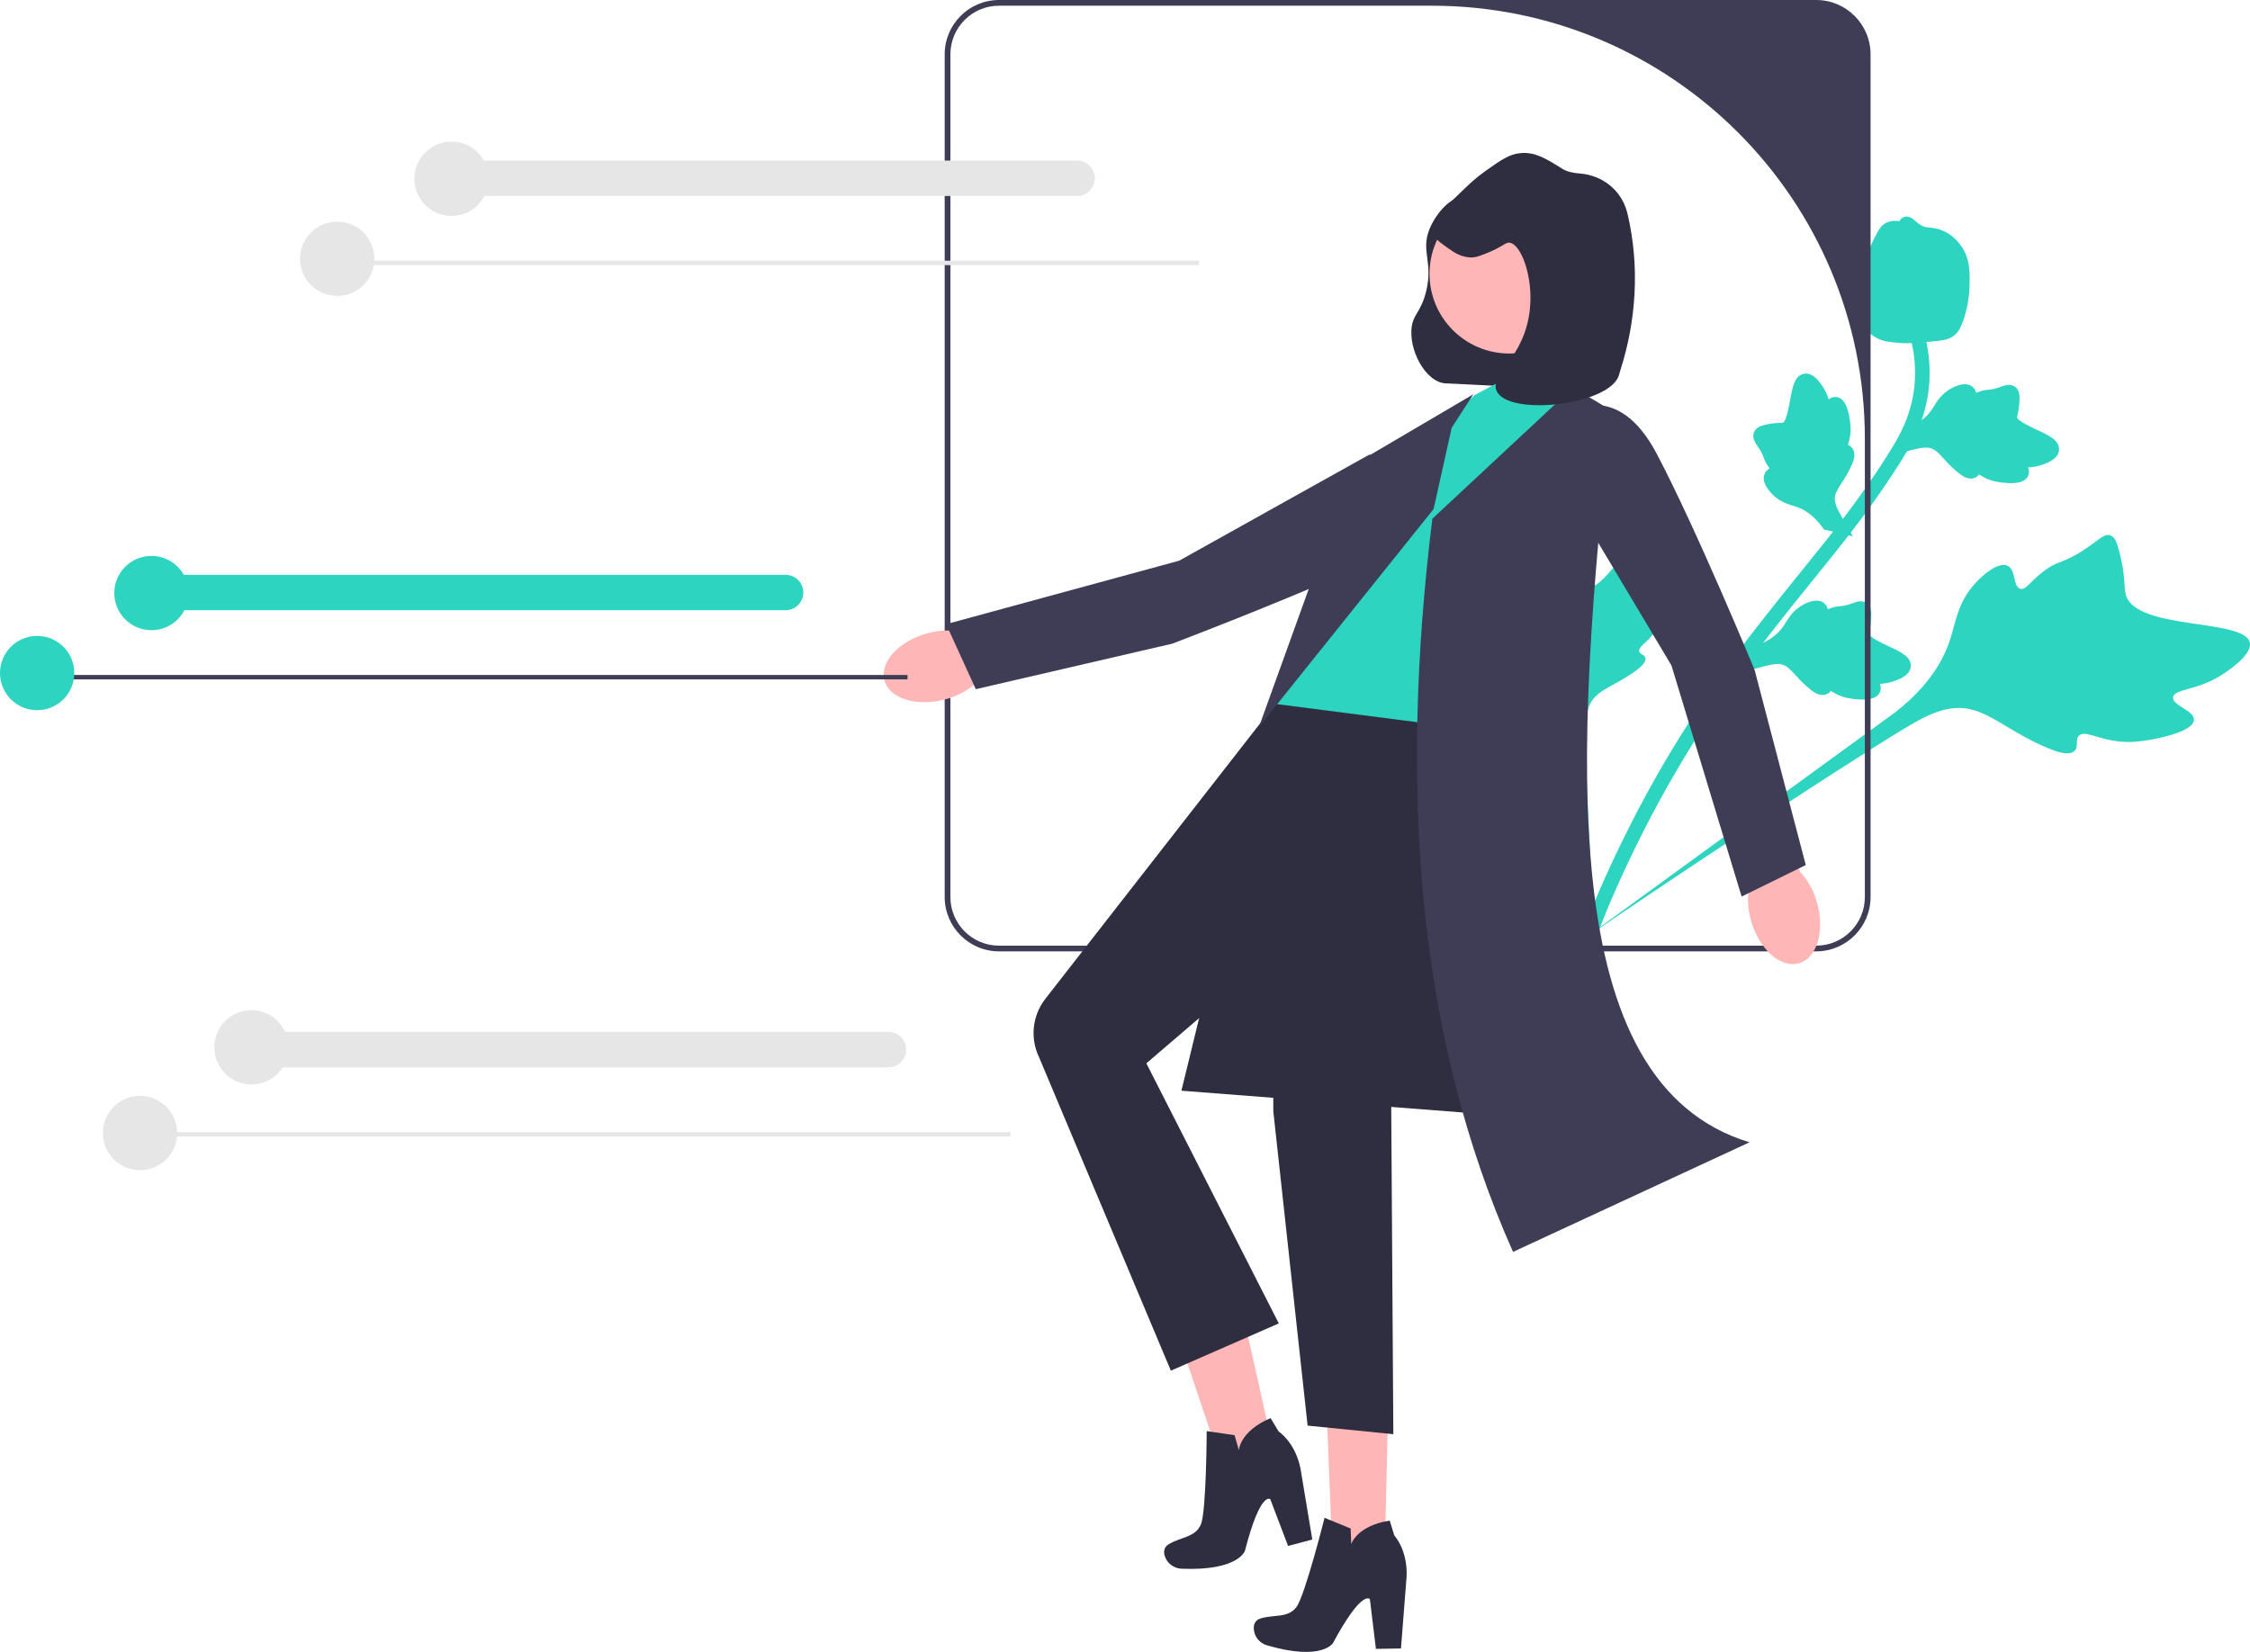
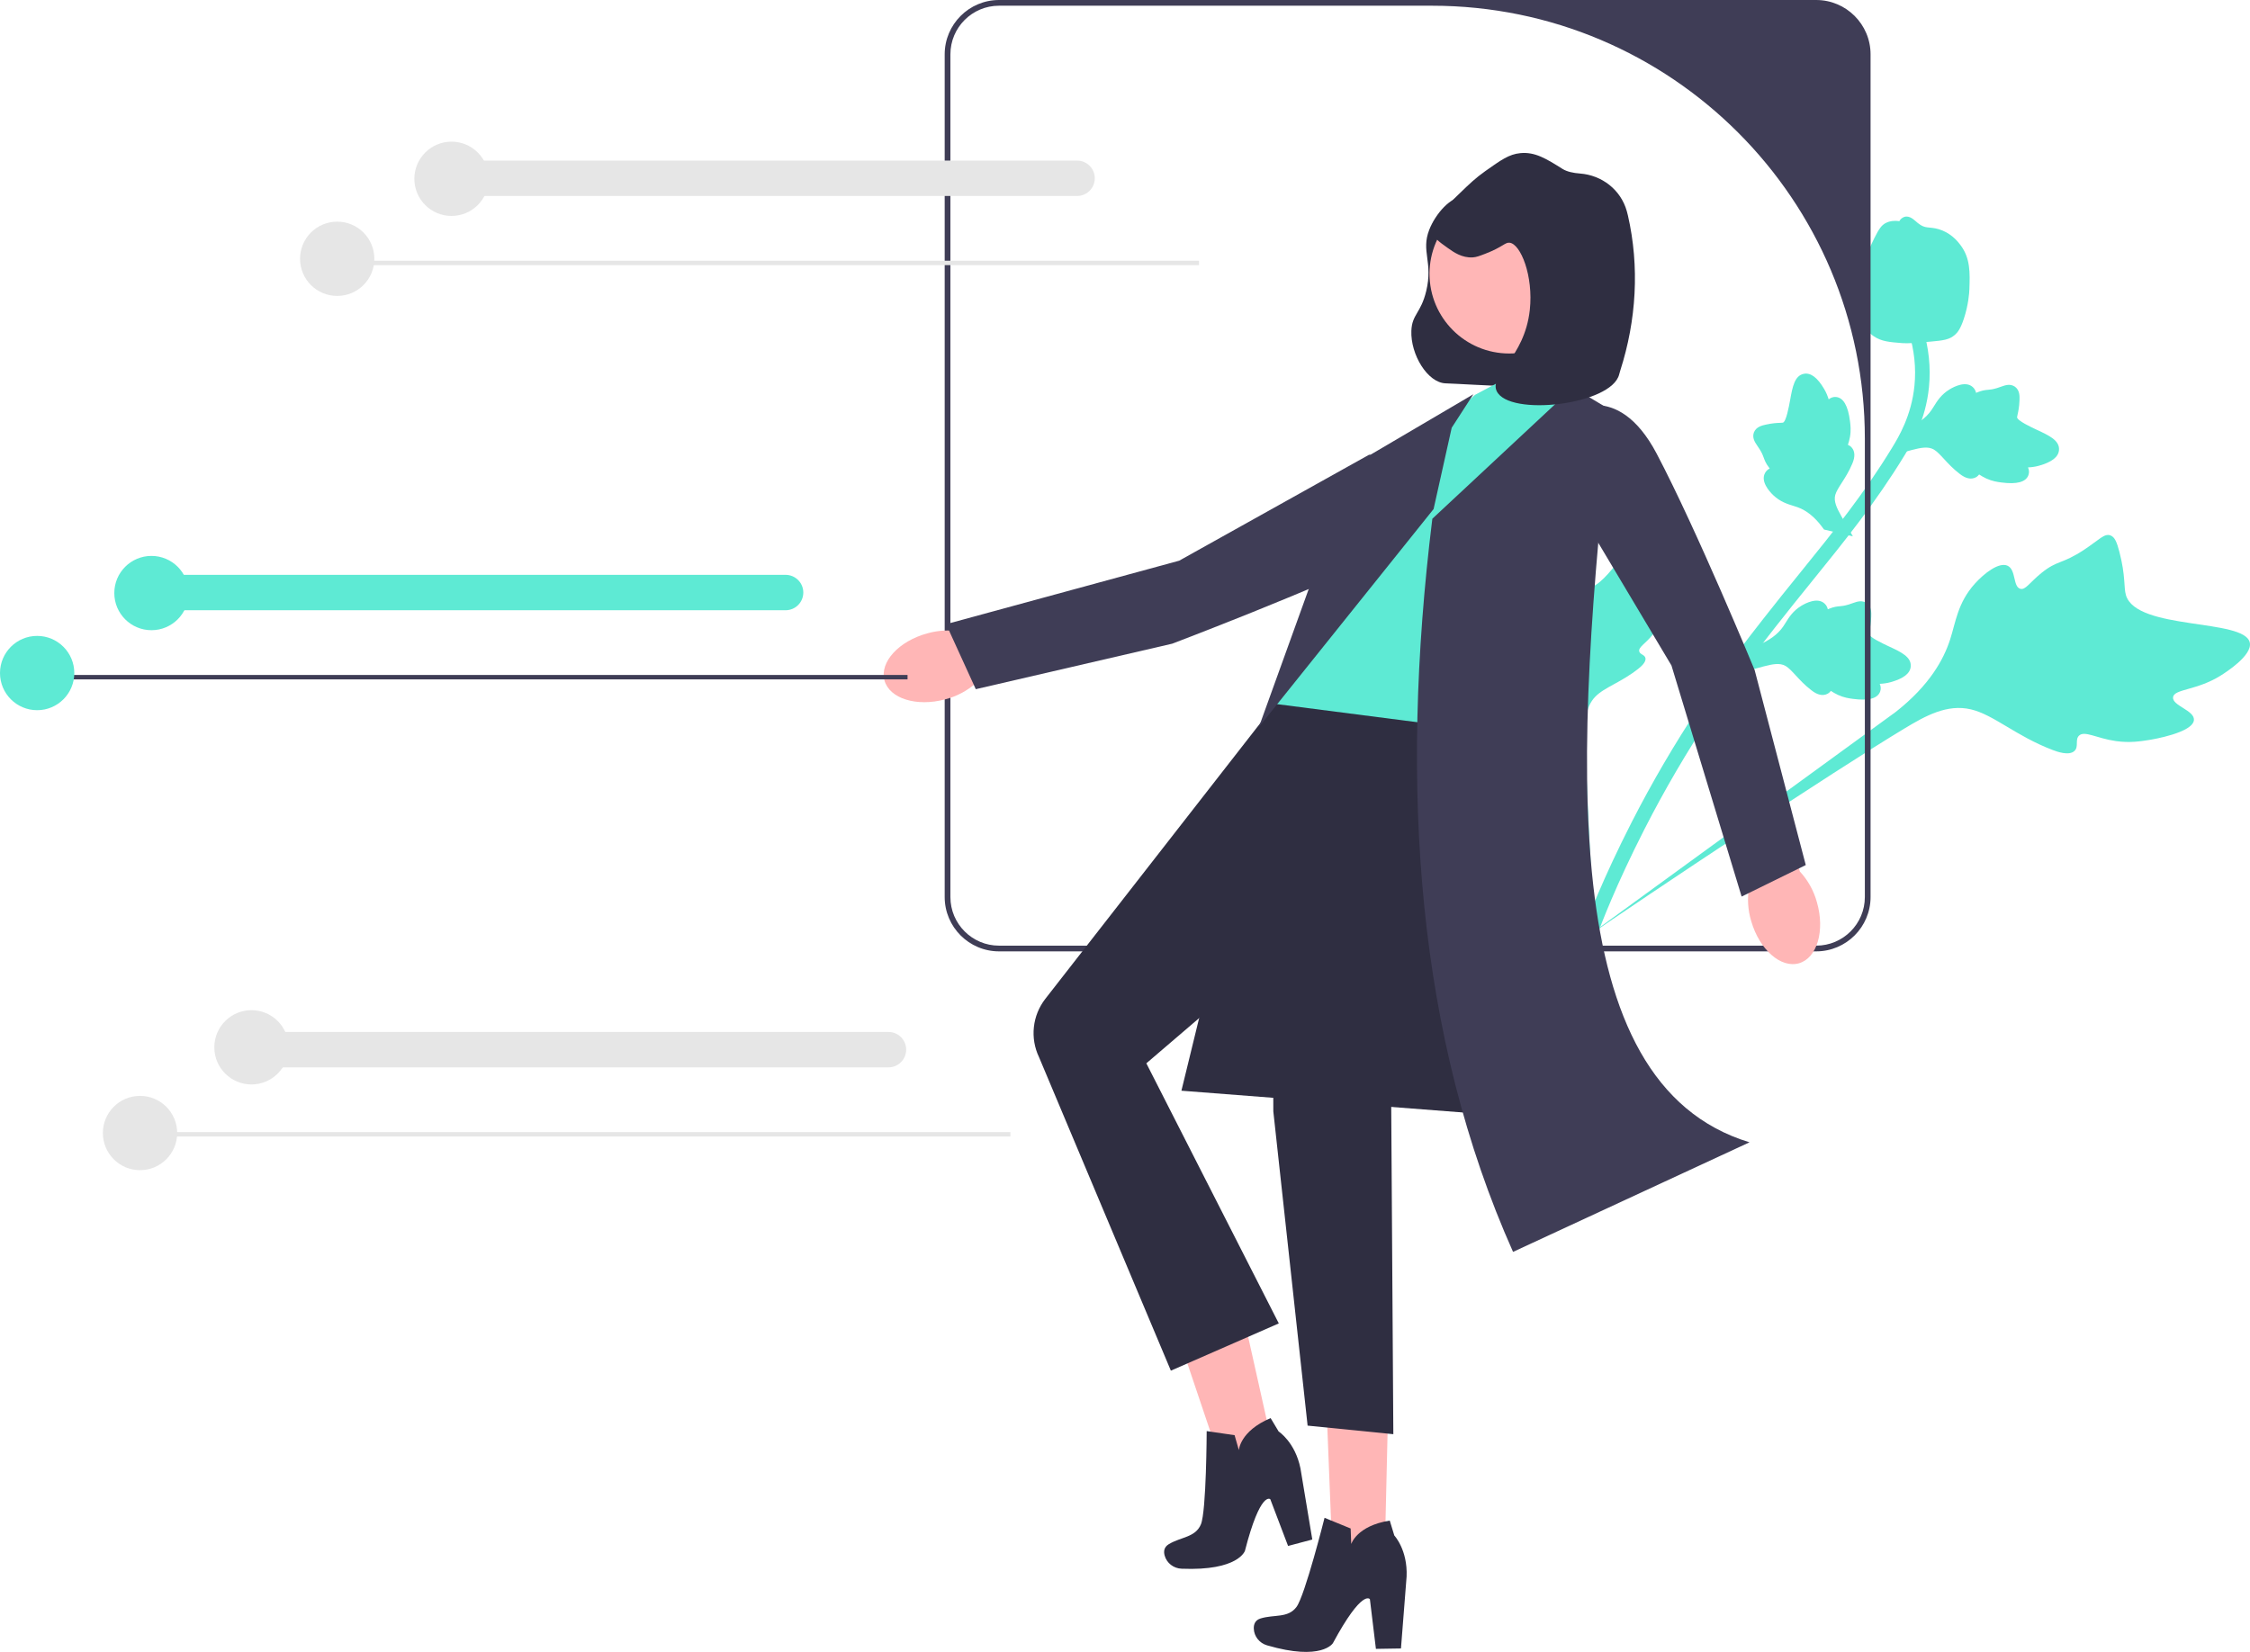
<svg xmlns="http://www.w3.org/2000/svg" width="787.361" height="578.211" viewBox="0 0 787.361 578.211">
  <g>
-     <path d="M767.741,251.996c.22-3.362-7.668-5.003-7.31-7.946,.357-2.932,8.313-2.322,16.723-7.618,1.517-.955,11.074-6.973,10.142-11.488-1.767-8.558-39.665-4.19-43.353-16.64-.81-2.732-.058-6.565-2.29-15.152-.888-3.416-1.625-5.189-3.131-5.749-2.137-.794-3.953,1.549-9.198,5.01-7.865,5.191-9.303,3.567-14.947,8.141-4.19,3.395-5.598,6.073-7.422,5.533-2.581-.764-1.428-6.619-4.384-8.048-3.016-1.458-8.275,2.677-11.498,6.262-6.047,6.729-6.674,13.473-8.684,19.639-2.185,6.701-7.025,15.852-19.032,25.275l-109.61,79.788c23.074-15.973,87.601-58.887,112.741-74.039,7.258-4.374,14.88-8.632,23.201-6.673,8.011,1.885,15.705,9.305,28.622,14.228,1.508,.575,5.728,2.122,7.628,.318,1.571-1.491,.125-3.914,1.571-5.328,1.939-1.897,6.114,.923,12.956,1.889,4.825,.681,8.523,.094,11.703-.411,.959-.152,15.281-2.516,15.573-6.991l-0-0Z" fill="#2dd4bf" />
-     <path d="M582.539,206.675c-1.587-1.078-4.668,2.32-6.009,1.295-1.336-1.021,1.259-4.75,1.086-10.406-.031-1.02-.227-7.447-2.712-8.293-4.71-1.602-13.501,18.259-20.676,16.477-1.575-.391-3.239-1.866-8.098-3.248-1.933-.55-3.016-.699-3.725-.122-1.006,.82-.381,2.387-.195,5.96,.278,5.358-.933,5.595-.317,9.685,.458,3.036,1.366,4.5,.574,5.239-1.12,1.047-3.661-1.209-5.215-.171-1.586,1.059-1.074,4.834-.244,7.45,1.558,4.91,4.687,7.163,7.133,9.929,2.658,3.006,5.753,8.022,6.914,16.634l7.534,76.819c-1.182-15.934-3.627-59.986-3.809-76.697-.053-4.824,.057-9.794,3.419-13.313,3.237-3.388,9.099-5.023,15.241-9.943,.717-.574,2.694-2.199,2.357-3.652-.279-1.201-1.885-1.191-2.162-2.308-.371-1.499,2.217-2.734,4.665-5.814,1.726-2.171,2.505-4.156,3.175-5.863,.202-.514,3.174-8.226,1.062-9.661l-0,0Z" fill="#2dd4bf" />
-     <path d="M609.258,235.387l4.876-9.165,.878-.347c4.06-1.603,7.083-3.813,8.99-6.571,.303-.438,.584-.892,.87-1.354,1.134-1.832,2.543-4.109,5.456-5.894,1.628-.992,5.715-3.072,8.158-.795,.663,.605,.987,1.322,1.138,2.005,.129-.056,.26-.111,.401-.172,1.735-.713,2.787-.808,3.801-.899,.779-.07,1.582-.142,3.075-.593,.655-.198,1.195-.395,1.649-.561,1.378-.499,3.1-1.04,4.71,.092,1.678,1.27,1.604,3.327,1.556,4.688-.085,2.429-.434,3.984-.666,5.014-.086,.376-.18,.801-.183,.95-.004,1.205,5.066,3.548,6.969,4.441,4.284,1.992,7.991,3.716,7.701,7.08-.206,2.407-2.506,4.201-7.028,5.469-1.408,.394-2.713,.533-3.822,.582,.358,.777,.521,1.703,.144,2.725h0c-.895,2.418-4.085,3.271-9.483,2.544-1.343-.177-3.146-.422-5.249-1.385-.99-.455-1.813-.964-2.509-1.41-.285,.385-.67,.749-1.211,1.024-1.592,.812-3.481,.423-5.591-1.239-2.346-1.794-4.031-3.631-5.52-5.248-1.301-1.41-2.425-2.621-3.517-3.266-2.043-1.17-4.596-.642-7.723,.169l-7.87,2.115-0-0Z" fill="#2dd4bf" />
-     <path d="M648.391,187.738l-10.102-2.392-.558-.761c-2.58-3.52-5.485-5.884-8.636-7.029-.501-.182-1.011-.338-1.531-.498-2.059-.632-4.62-1.417-7.085-3.782-1.373-1.323-4.421-4.749-2.838-7.69,.417-.795,1.029-1.29,1.651-1.61-.087-.111-.174-.224-.268-.345-1.13-1.498-1.489-2.491-1.834-3.448-.266-.735-.539-1.495-1.353-2.824-.357-.583-.686-1.055-.961-1.453-.833-1.206-1.793-2.735-1.105-4.579,.803-1.945,2.811-2.395,4.14-2.694,2.372-.534,3.963-.591,5.019-.628,.386-.013,.82-.029,.965-.064,1.166-.302,2.147-5.8,2.528-7.868,.84-4.649,1.568-8.672,4.895-9.245,2.381-.412,4.699,1.358,7.073,5.41,.738,1.262,1.203,2.49,1.533,3.55,.661-.544,1.515-.936,2.6-.831h0c2.566,.253,4.2,3.121,4.866,8.527,.169,1.344,.39,3.151-.009,5.429-.189,1.073-.472,1.998-.728,2.785,.444,.178,.894,.458,1.298,.912,1.189,1.334,1.293,3.26,.22,5.722-1.14,2.724-2.489,4.82-3.676,6.671-1.034,1.616-1.92,3.011-2.267,4.231-.613,2.273,.545,4.608,2.122,7.428l4.042,7.076-0-0Z" fill="#2dd4bf" />
-     <path d="M661.142,159.633l4.876-9.165,.878-.347c4.06-1.603,7.083-3.813,8.99-6.571,.303-.438,.584-.892,.87-1.354,1.134-1.832,2.543-4.109,5.456-5.894,1.628-.992,5.715-3.072,8.158-.795,.663,.605,.987,1.322,1.138,2.005,.129-.056,.26-.111,.401-.172,1.735-.713,2.787-.808,3.801-.899,.779-.07,1.582-.142,3.075-.593,.655-.198,1.195-.395,1.649-.561,1.378-.499,3.1-1.04,4.71,.092,1.678,1.27,1.604,3.327,1.556,4.688-.085,2.429-.434,3.984-.666,5.014-.086,.376-.18,.801-.183,.95-.004,1.205,5.066,3.548,6.969,4.441,4.284,1.992,7.991,3.716,7.701,7.08-.206,2.407-2.506,4.201-7.028,5.469-1.408,.394-2.713,.533-3.822,.582,.358,.777,.521,1.703,.144,2.725h0c-.895,2.418-4.085,3.271-9.483,2.544-1.343-.177-3.146-.422-5.249-1.385-.99-.455-1.813-.964-2.509-1.41-.285,.385-.67,.749-1.211,1.024-1.592,.812-3.481,.423-5.591-1.239-2.346-1.794-4.031-3.631-5.52-5.248-1.301-1.41-2.425-2.621-3.517-3.266-2.043-1.17-4.596-.642-7.723,.169l-7.87,2.115-0-0Z" fill="#2dd4bf" />
-     <path d="M556.692,330.817l-1.018-2.34,.979-2.355-.979,2.355-2.243-1.186c.099-.216,.29-.737,.596-1.548,1.676-4.443,6.77-17.969,16.895-37.83,7.068-13.864,15.099-27.595,23.871-40.817,8.786-13.243,16.205-22.743,22.166-30.38,4.497-5.759,8.877-11.176,13.148-16.451,11.404-14.095,22.175-27.409,32.019-43.575,2.199-3.608,6.774-11.12,7.821-21.729,.607-6.154-.056-12.44-1.976-18.682l4.88-1.5c2.115,6.895,2.846,13.856,2.172,20.688-1.161,11.763-6.146,19.948-8.54,23.881-10.018,16.451-20.894,29.893-32.409,44.123-4.252,5.257-8.616,10.649-13.094,16.385-5.906,7.566-13.26,16.984-21.933,30.057-8.669,13.063-16.6,26.627-23.582,40.315-9.996,19.611-15.014,32.936-16.662,37.314-.882,2.337-1.066,2.826-2.111,3.276l0-0Z" fill="#2dd4bf" />
-     <path d="M655.672,117.678c-.173-.118-.344-.242-.513-.375-3.452-2.648-5.301-7.066-5.5-13.132-.089-2.85,.684-5.503,2.224-10.794,.236-.816,1.481-4.927,4.016-10.02,1.655-3.329,2.578-4.562,3.949-5.272,1.524-.792,3.201-.923,4.82-.677,.222-.439,.55-.825,1.015-1.129,1.919-1.264,3.668,.273,4.624,1.09,.477,.423,1.069,.956,1.797,1.4,1.142,.704,1.961,.782,3.199,.905,1.185,.117,2.658,.263,4.469,1.026,3.579,1.492,5.596,4.177,6.261,5.061,3.513,4.634,3.333,9.71,3.124,15.586-.045,1.177-.317,5.386-1.953,10.291-1.18,3.539-2.2,4.773-3.125,5.576-1.894,1.655-3.905,1.968-8.75,2.382-5.064,.438-7.604,.655-9.555,.508-4.539-.35-7.39-.569-10.102-2.427l-0,0Z" fill="#2dd4bf" />
+     <path d="M767.741,251.996c.22-3.362-7.668-5.003-7.31-7.946,.357-2.932,8.313-2.322,16.723-7.618,1.517-.955,11.074-6.973,10.142-11.488-1.767-8.558-39.665-4.19-43.353-16.64-.81-2.732-.058-6.565-2.29-15.152-.888-3.416-1.625-5.189-3.131-5.749-2.137-.794-3.953,1.549-9.198,5.01-7.865,5.191-9.303,3.567-14.947,8.141-4.19,3.395-5.598,6.073-7.422,5.533-2.581-.764-1.428-6.619-4.384-8.048-3.016-1.458-8.275,2.677-11.498,6.262-6.047,6.729-6.674,13.473-8.684,19.639-2.185,6.701-7.025,15.852-19.032,25.275l-109.61,79.788c23.074-15.973,87.601-58.887,112.741-74.039,7.258-4.374,14.88-8.632,23.201-6.673,8.011,1.885,15.705,9.305,28.622,14.228,1.508,.575,5.728,2.122,7.628,.318,1.571-1.491,.125-3.914,1.571-5.328,1.939-1.897,6.114,.923,12.956,1.889,4.825,.681,8.523,.094,11.703-.411,.959-.152,15.281-2.516,15.573-6.991l-0-0Z" fill="#5eead4" />
+     <path d="M582.539,206.675c-1.587-1.078-4.668,2.32-6.009,1.295-1.336-1.021,1.259-4.75,1.086-10.406-.031-1.02-.227-7.447-2.712-8.293-4.71-1.602-13.501,18.259-20.676,16.477-1.575-.391-3.239-1.866-8.098-3.248-1.933-.55-3.016-.699-3.725-.122-1.006,.82-.381,2.387-.195,5.96,.278,5.358-.933,5.595-.317,9.685,.458,3.036,1.366,4.5,.574,5.239-1.12,1.047-3.661-1.209-5.215-.171-1.586,1.059-1.074,4.834-.244,7.45,1.558,4.91,4.687,7.163,7.133,9.929,2.658,3.006,5.753,8.022,6.914,16.634l7.534,76.819c-1.182-15.934-3.627-59.986-3.809-76.697-.053-4.824,.057-9.794,3.419-13.313,3.237-3.388,9.099-5.023,15.241-9.943,.717-.574,2.694-2.199,2.357-3.652-.279-1.201-1.885-1.191-2.162-2.308-.371-1.499,2.217-2.734,4.665-5.814,1.726-2.171,2.505-4.156,3.175-5.863,.202-.514,3.174-8.226,1.062-9.661l-0,0Z" fill="#5eead4" />
+     <path d="M609.258,235.387l4.876-9.165,.878-.347c4.06-1.603,7.083-3.813,8.99-6.571,.303-.438,.584-.892,.87-1.354,1.134-1.832,2.543-4.109,5.456-5.894,1.628-.992,5.715-3.072,8.158-.795,.663,.605,.987,1.322,1.138,2.005,.129-.056,.26-.111,.401-.172,1.735-.713,2.787-.808,3.801-.899,.779-.07,1.582-.142,3.075-.593,.655-.198,1.195-.395,1.649-.561,1.378-.499,3.1-1.04,4.71,.092,1.678,1.27,1.604,3.327,1.556,4.688-.085,2.429-.434,3.984-.666,5.014-.086,.376-.18,.801-.183,.95-.004,1.205,5.066,3.548,6.969,4.441,4.284,1.992,7.991,3.716,7.701,7.08-.206,2.407-2.506,4.201-7.028,5.469-1.408,.394-2.713,.533-3.822,.582,.358,.777,.521,1.703,.144,2.725h0c-.895,2.418-4.085,3.271-9.483,2.544-1.343-.177-3.146-.422-5.249-1.385-.99-.455-1.813-.964-2.509-1.41-.285,.385-.67,.749-1.211,1.024-1.592,.812-3.481,.423-5.591-1.239-2.346-1.794-4.031-3.631-5.52-5.248-1.301-1.41-2.425-2.621-3.517-3.266-2.043-1.17-4.596-.642-7.723,.169l-7.87,2.115-0-0Z" fill="#5eead4" />
+     <path d="M648.391,187.738l-10.102-2.392-.558-.761c-2.58-3.52-5.485-5.884-8.636-7.029-.501-.182-1.011-.338-1.531-.498-2.059-.632-4.62-1.417-7.085-3.782-1.373-1.323-4.421-4.749-2.838-7.69,.417-.795,1.029-1.29,1.651-1.61-.087-.111-.174-.224-.268-.345-1.13-1.498-1.489-2.491-1.834-3.448-.266-.735-.539-1.495-1.353-2.824-.357-.583-.686-1.055-.961-1.453-.833-1.206-1.793-2.735-1.105-4.579,.803-1.945,2.811-2.395,4.14-2.694,2.372-.534,3.963-.591,5.019-.628,.386-.013,.82-.029,.965-.064,1.166-.302,2.147-5.8,2.528-7.868,.84-4.649,1.568-8.672,4.895-9.245,2.381-.412,4.699,1.358,7.073,5.41,.738,1.262,1.203,2.49,1.533,3.55,.661-.544,1.515-.936,2.6-.831h0c2.566,.253,4.2,3.121,4.866,8.527,.169,1.344,.39,3.151-.009,5.429-.189,1.073-.472,1.998-.728,2.785,.444,.178,.894,.458,1.298,.912,1.189,1.334,1.293,3.26,.22,5.722-1.14,2.724-2.489,4.82-3.676,6.671-1.034,1.616-1.92,3.011-2.267,4.231-.613,2.273,.545,4.608,2.122,7.428l4.042,7.076-0-0Z" fill="#5eead4" />
+     <path d="M661.142,159.633l4.876-9.165,.878-.347c4.06-1.603,7.083-3.813,8.99-6.571,.303-.438,.584-.892,.87-1.354,1.134-1.832,2.543-4.109,5.456-5.894,1.628-.992,5.715-3.072,8.158-.795,.663,.605,.987,1.322,1.138,2.005,.129-.056,.26-.111,.401-.172,1.735-.713,2.787-.808,3.801-.899,.779-.07,1.582-.142,3.075-.593,.655-.198,1.195-.395,1.649-.561,1.378-.499,3.1-1.04,4.71,.092,1.678,1.27,1.604,3.327,1.556,4.688-.085,2.429-.434,3.984-.666,5.014-.086,.376-.18,.801-.183,.95-.004,1.205,5.066,3.548,6.969,4.441,4.284,1.992,7.991,3.716,7.701,7.08-.206,2.407-2.506,4.201-7.028,5.469-1.408,.394-2.713,.533-3.822,.582,.358,.777,.521,1.703,.144,2.725h0c-.895,2.418-4.085,3.271-9.483,2.544-1.343-.177-3.146-.422-5.249-1.385-.99-.455-1.813-.964-2.509-1.41-.285,.385-.67,.749-1.211,1.024-1.592,.812-3.481,.423-5.591-1.239-2.346-1.794-4.031-3.631-5.52-5.248-1.301-1.41-2.425-2.621-3.517-3.266-2.043-1.17-4.596-.642-7.723,.169l-7.87,2.115-0-0Z" fill="#5eead4" />
+     <path d="M556.692,330.817l-1.018-2.34,.979-2.355-.979,2.355-2.243-1.186c.099-.216,.29-.737,.596-1.548,1.676-4.443,6.77-17.969,16.895-37.83,7.068-13.864,15.099-27.595,23.871-40.817,8.786-13.243,16.205-22.743,22.166-30.38,4.497-5.759,8.877-11.176,13.148-16.451,11.404-14.095,22.175-27.409,32.019-43.575,2.199-3.608,6.774-11.12,7.821-21.729,.607-6.154-.056-12.44-1.976-18.682l4.88-1.5c2.115,6.895,2.846,13.856,2.172,20.688-1.161,11.763-6.146,19.948-8.54,23.881-10.018,16.451-20.894,29.893-32.409,44.123-4.252,5.257-8.616,10.649-13.094,16.385-5.906,7.566-13.26,16.984-21.933,30.057-8.669,13.063-16.6,26.627-23.582,40.315-9.996,19.611-15.014,32.936-16.662,37.314-.882,2.337-1.066,2.826-2.111,3.276l0-0Z" fill="#5eead4" />
+     <path d="M655.672,117.678c-.173-.118-.344-.242-.513-.375-3.452-2.648-5.301-7.066-5.5-13.132-.089-2.85,.684-5.503,2.224-10.794,.236-.816,1.481-4.927,4.016-10.02,1.655-3.329,2.578-4.562,3.949-5.272,1.524-.792,3.201-.923,4.82-.677,.222-.439,.55-.825,1.015-1.129,1.919-1.264,3.668,.273,4.624,1.09,.477,.423,1.069,.956,1.797,1.4,1.142,.704,1.961,.782,3.199,.905,1.185,.117,2.658,.263,4.469,1.026,3.579,1.492,5.596,4.177,6.261,5.061,3.513,4.634,3.333,9.71,3.124,15.586-.045,1.177-.317,5.386-1.953,10.291-1.18,3.539-2.2,4.773-3.125,5.576-1.894,1.655-3.905,1.968-8.75,2.382-5.064,.438-7.604,.655-9.555,.508-4.539-.35-7.39-.569-10.102-2.427l-0,0Z" fill="#5eead4" />
  </g>
  <path d="M635.562,0H349.602c-10.49,0-19.02,8.53-19.02,19.02V313.98c0,10.49,8.53,19.02,19.02,19.02h285.96c10.49,0,19.02-8.53,19.02-19.02V19.02c0-10.49-8.53-19.02-19.02-19.02Zm17.02,313.98c0,9.4-7.62,17.02-17.02,17.02H349.602c-9.4,0-17.02-7.62-17.02-17.02V19.02c0-9.4,7.62-17.02,17.02-17.02h151.472c83.675,0,151.508,67.832,151.508,151.508v160.472Z" fill="#3f3d56" />
  <path id="b-237" d="M324.53,221.685c-10.023,2.709-16.749,10.076-15.024,16.455,1.725,6.378,11.247,9.351,21.273,6.64,4.02-1.028,7.735-3.004,10.835-5.762l42.322-12.015-6.061-19.74-41.078,13.94c-4.069-.821-8.275-.656-12.266,.483Z" fill="#ffb6b6" />
  <path d="M501.882,162.462s11.949,17.528-14.98,30.75c-26.929,13.223-76.707,32.094-76.707,32.094l-68.73,15.923-10.379-22.755,81.555-22.22,66.457-37.088,22.785,3.295Z" fill="#3f3d56" />
  <path d="M493.888,115.807c-.306,8.309,5.676,18.172,12,18.374,7.608,.244,43.573,2.805,44.73-.178,8.028-20.711-29.778-63.674-38.3-64.913-4.58-.666-10.063,5.909-12.172,11.337-2.954,7.607,1.406,11.194-1.055,21.441-1.877,7.814-4.989,8.13-5.202,13.938Z" fill="#2f2e41" />
  <g>
    <polygon points="431.284 443.34 406.041 449.125 431.405 524.385 448.51 520.466 431.284 443.34" fill="#ffb6b6" />
    <path d="M422.264,500.915l9.763,1.432,1.505,5.23s.325-6.652,11.108-11.211l2.803,4.681s5.772,3.714,7.638,12.92l4.142,24.901-8.477,2.249-6.22-16.359s-3.422-3.129-8.867,18.036c0,0-2.205,7.113-22.204,6.289-2.749-.113-5.167-1.947-5.901-4.599-.405-1.463-.226-2.976,1.462-3.99,4.297-2.58,9.294-2.339,11.222-6.925,1.928-4.586,2.026-32.653,2.026-32.653Z" fill="#2f2e41" />
  </g>
  <g>
    <polygon points="486.123 477.557 463.582 477 466.738 556.249 484.283 556.562 486.123 477.557" fill="#ffb6b6" />
    <path d="M463.513,531.269l9.131,3.739,.202,5.438s1.917-6.379,13.48-8.209l1.594,5.218s4.709,4.994,4.304,14.379l-1.972,25.166-8.769,.143-2.101-17.375s-2.569-3.86-12.946,15.372c0,0-3.851,6.373-23.065,.761-2.641-.771-4.547-3.134-4.621-5.884-.041-1.518,.497-2.943,2.379-3.521,4.792-1.47,9.583-.033,12.558-4.021,2.975-3.988,9.824-31.206,9.824-31.206Z" fill="#2f2e41" />
  </g>
  <polygon points="532.637 390.997 413.423 381.772 446.971 244.241 527.237 232.676 532.637 390.997" fill="#2f2e41" />
-   <polygon points="516.196 138.193 541.314 124.811 561.597 148.761 520.838 279.4 446.279 246.386 502.909 149.571 516.196 138.193" fill="#2dd4bf" />
+   <polygon points="516.196 138.193 541.314 124.811 561.597 148.761 520.838 279.4 446.279 246.386 502.909 149.571 516.196 138.193" fill="#5eead4" />
  <path d="M519.379,255.812s7.999,41.243-16.77,62.68l-7.582,24.104-8.186,44.491,.741,114.912-30-3-12-109.996-.143-54.745-44.289,37.927,46.351,91.039-37.769,16.538-46.129-109.709c-3.205-6.683-2.35-14.604,2.207-20.45l80.468-103.219,73.1,9.427Z" fill="#2f2e41" />
  <path d="M550.477,135.631l-49.248,45.946c-11.655,94.579-5.293,181.426,28.243,256.611l82.757-38.356c-68.241-20.697-61.548-134.344-48.307-256.113l-13.445-8.087Z" fill="#3f3d56" />
  <polygon points="508.006 149.722 515.582 138 473.68 162.635 440.546 254.456 501.668 178.18 508.006 149.722" fill="#3f3d56" />
  <path id="c-238" d="M612.822,322.436c2.888,9.973,10.375,16.566,16.721,14.727,6.346-1.839,9.148-11.413,6.258-21.389-1.1-4.001-3.142-7.68-5.955-10.73l-12.77-42.1-19.629,6.414,14.673,40.822c-.748,4.083-.507,8.285,.702,12.255Z" fill="#ffb6b6" />
  <path d="M548.564,144.699s17.177-12.447,31.168,14.09c13.991,26.538,34.285,75.753,34.285,75.753l17.892,68.245-22.447,11.029-24.555-80.883-38.982-65.364,2.639-22.87Z" fill="#3f3d56" />
  <circle cx="528.139" cy="95.838" r="27.896" fill="#ffb6b6" />
  <path d="M528.231,84.955c-1.57-.155-2.377,1.505-8.374,3.822-2.125,.821-3.212,1.233-4.46,1.313-3.793,.244-6.741-1.851-8.712-3.252-3.203-2.276-5.266-3.742-5.669-6.086-.526-3.059,2.937-6.475,9.883-13.184,3.402-3.285,5.475-5.27,8.804-7.632,5.583-3.962,8.375-5.942,12.288-6.331,5.183-.515,9.124,1.959,14.81,5.528,1.536,.964,3.751,1.428,6.099,1.605,7.686,.578,14.275,5.701,16.366,13.12,.16,.567,.294,1.08,.395,1.519,4.126,18.014,2.975,36.75-2.672,54.346-.152,.474-.279,.915-.378,1.317-2.623,10.716-38.656,14.894-42.871,5.834-2.654-5.705,9.749-11.413,11.601-28.423,1.289-11.842-3.193-23.11-7.11-23.497Z" fill="#2f2e41" />
  <rect x="117.33" y="91.253" width="302.252" height="1.549" fill="#e6e6e6" />
  <g>
    <path d="M376.912,68.6H160c-3.417,0-6.197-2.78-6.197-6.197s2.78-6.197,6.197-6.197h216.911c3.417,0,6.197,2.78,6.197,6.197s-2.78,6.197-6.197,6.197Z" fill="#e6e6e6" />
    <circle cx="118" cy="90.583" r="13" fill="#e6e6e6" />
    <circle cx="158" cy="62.583" r="13" fill="#e6e6e6" />
  </g>
  <rect x="15.33" y="236.253" width="302.252" height="1.549" fill="#3f3d56" />
  <g>
-     <path d="M274.912,213.6H58c-3.417,0-6.197-2.78-6.197-6.197s2.78-6.197,6.197-6.197h216.911c3.417,0,6.197,2.78,6.197,6.197s-2.78,6.197-6.197,6.197Z" fill="#2dd4bf" />
-     <circle cx="13" cy="235.583" r="13" fill="#2dd4bf" />
-     <circle cx="53" cy="207.583" r="13" fill="#2dd4bf" />
+     <path d="M274.912,213.6H58c-3.417,0-6.197-2.78-6.197-6.197s2.78-6.197,6.197-6.197h216.911c3.417,0,6.197,2.78,6.197,6.197s-2.78,6.197-6.197,6.197Z" fill="#5eead4" />
+     <circle cx="13" cy="235.583" r="13" fill="#5eead4" />
+     <circle cx="53" cy="207.583" r="13" fill="#5eead4" />
  </g>
  <rect x="51.33" y="396.253" width="302.252" height="1.549" fill="#e6e6e6" />
  <g>
    <path d="M310.912,373.6H94c-3.417,0-6.197-2.78-6.197-6.197s2.78-6.197,6.197-6.197h216.911c3.417,0,6.197,2.78,6.197,6.197s-2.78,6.197-6.197,6.197Z" fill="#e6e6e6" />
    <circle cx="88" cy="366.583" r="13" fill="#e6e6e6" />
    <circle cx="49" cy="396.583" r="13" fill="#e6e6e6" />
  </g>
</svg>
